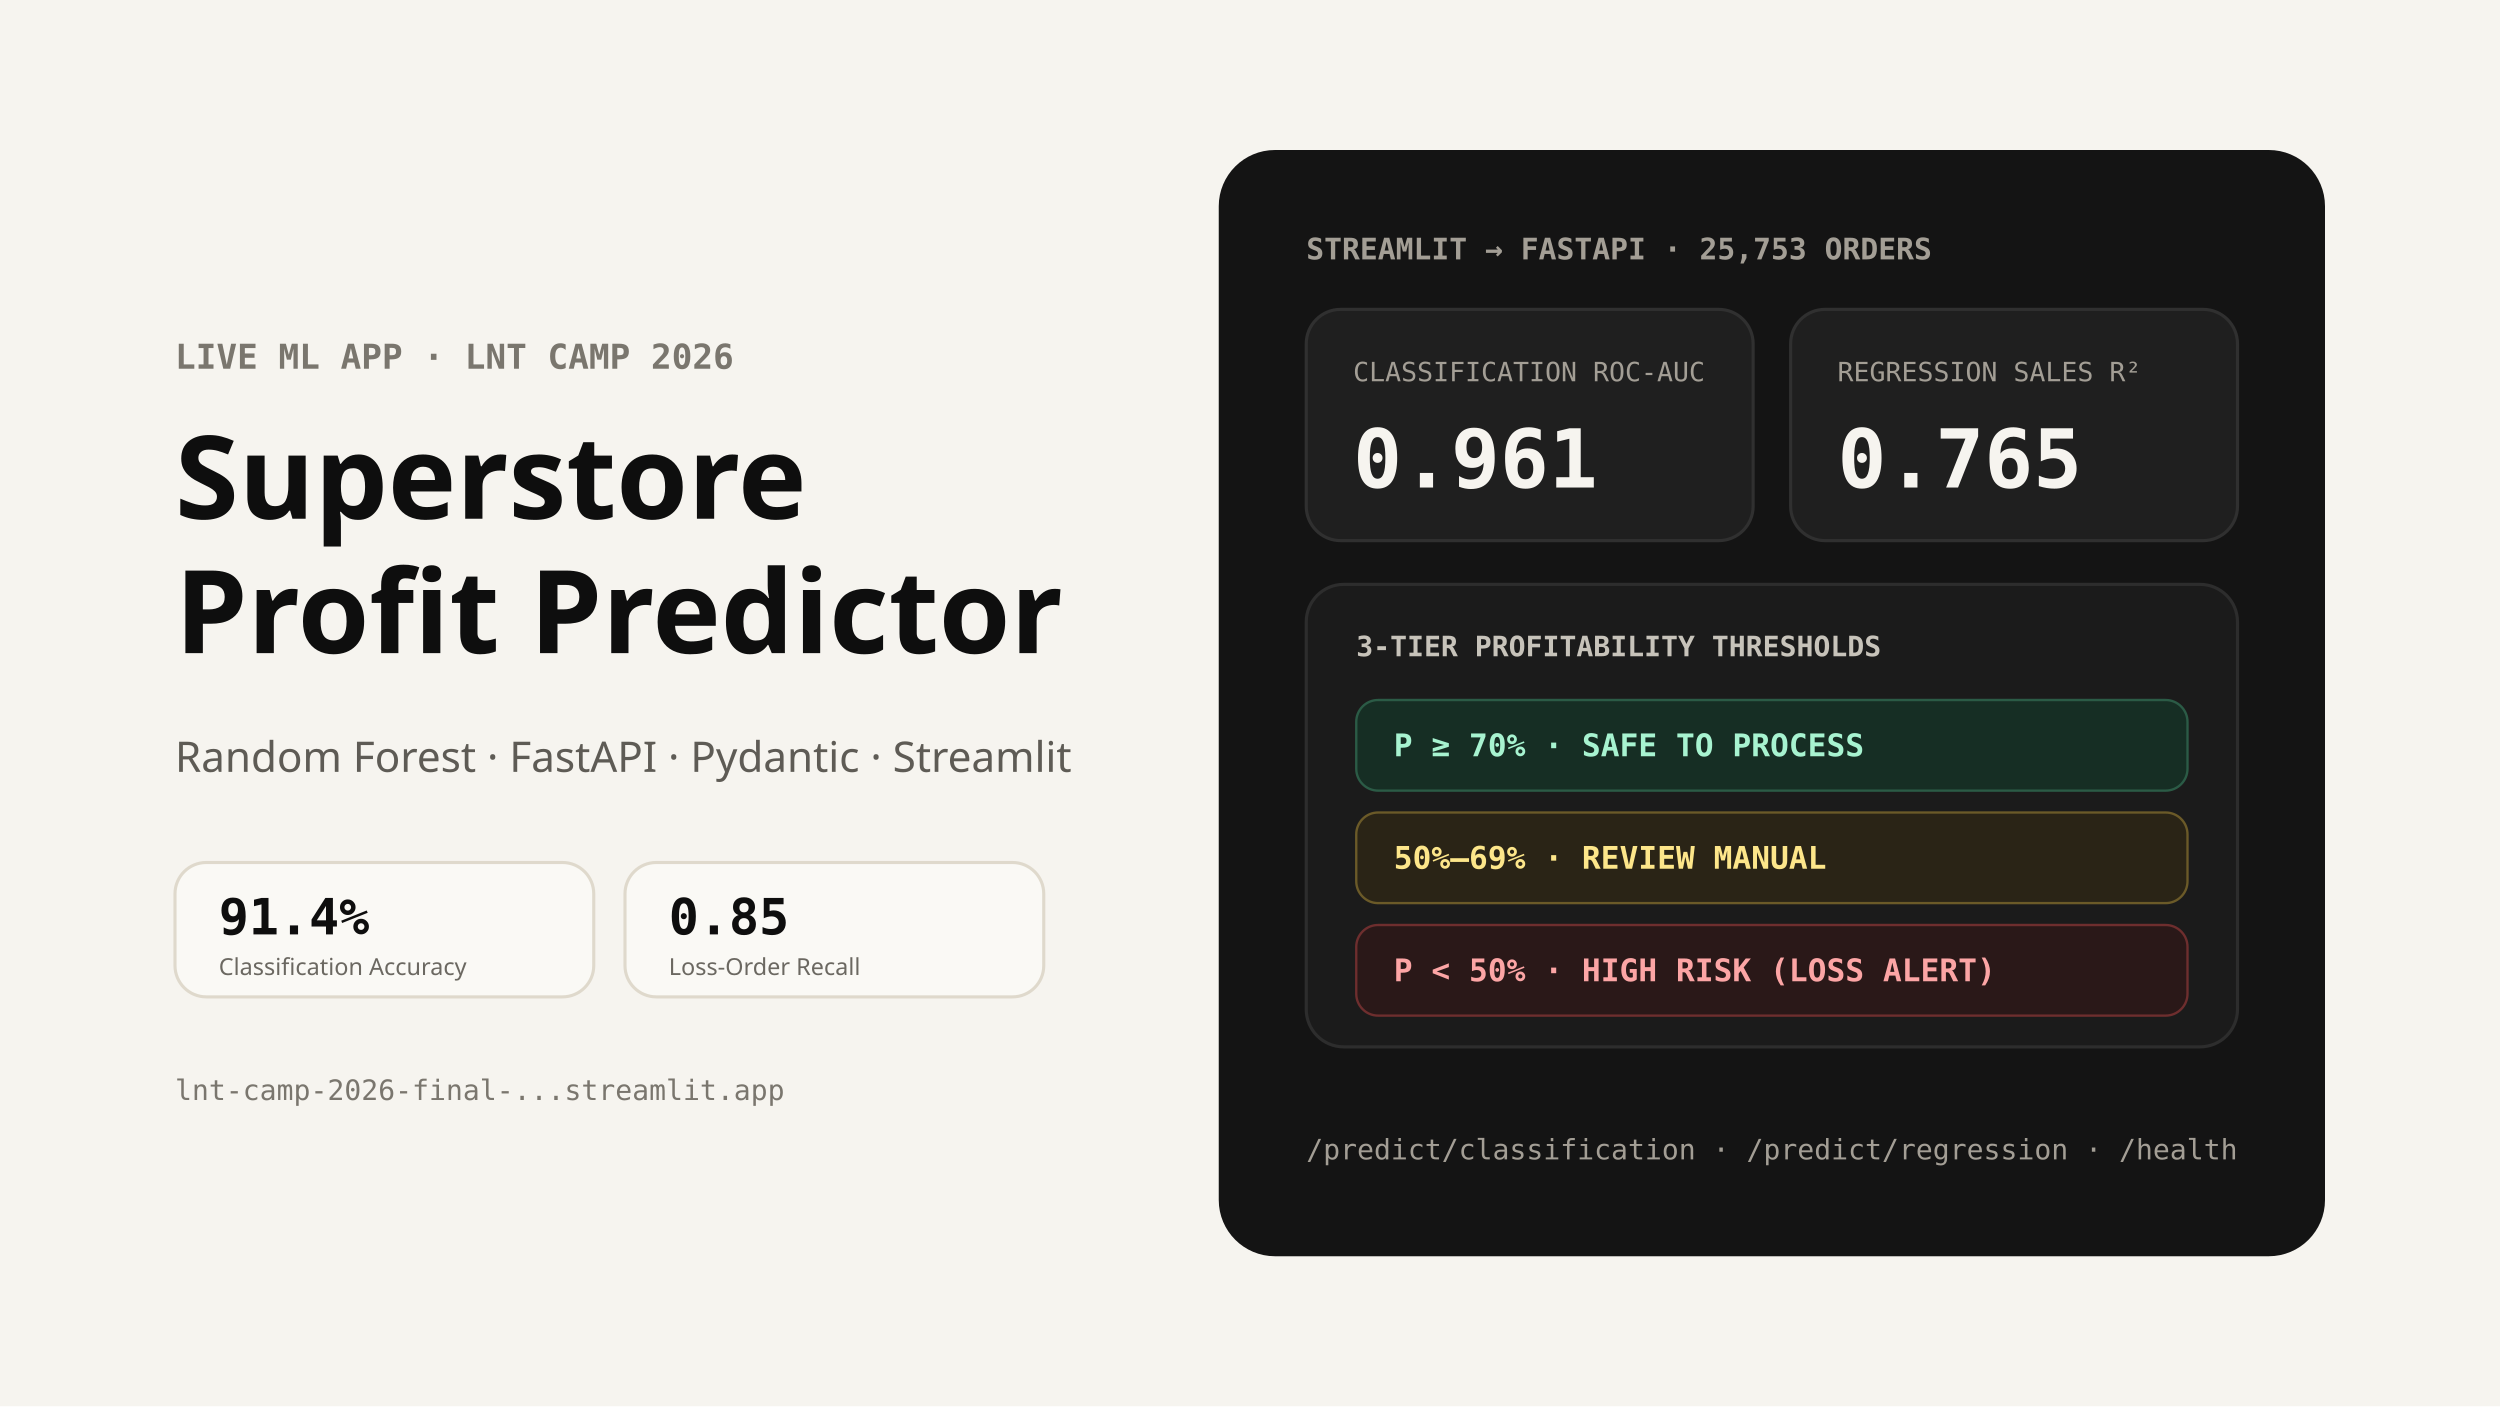
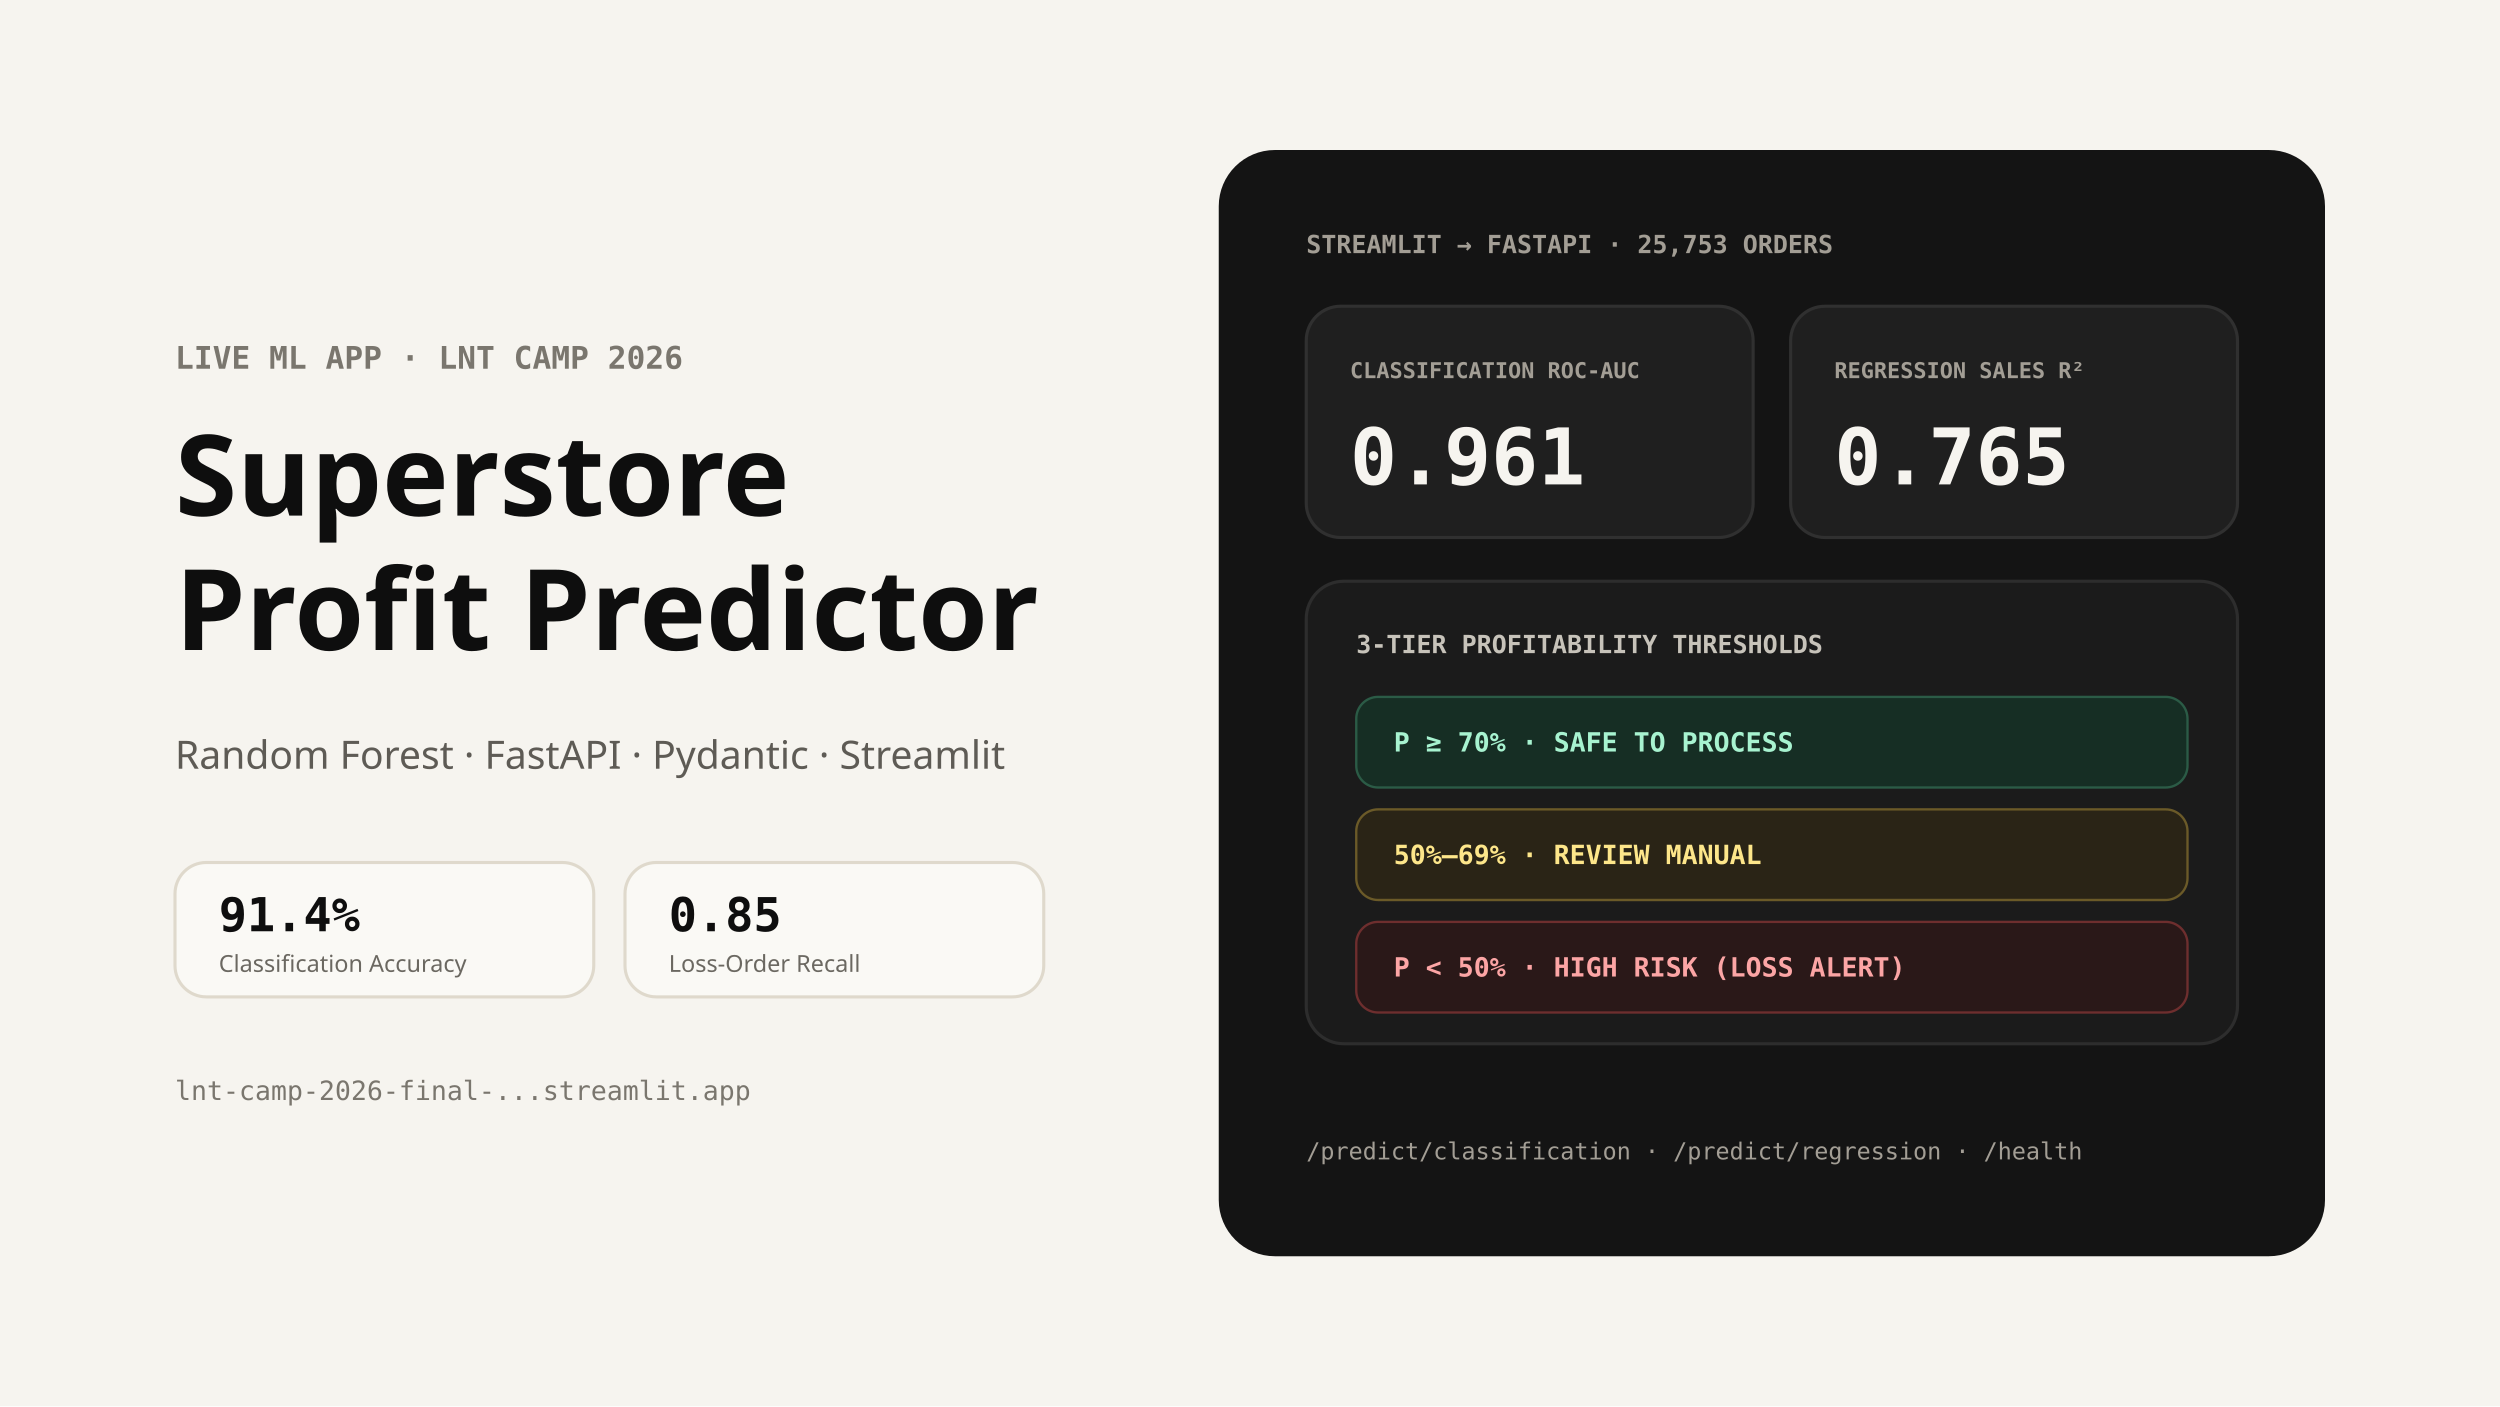
<svg xmlns="http://www.w3.org/2000/svg" viewBox="0 0 1600 900" fill="none">
  <rect width="1600" height="900" fill="#F6F4EF" />
  <rect x="780" y="96" width="708" height="708" rx="36" fill="#141414" />
-   <text x="836" y="166" fill="#A39E95" font-family="ui-monospace, monospace" font-size="19" font-weight="600">STREAMLIT → FASTAPI · 25,753 ORDERS</text>
-   <rect x="836" y="198" width="286" height="148" rx="22" fill="#1F1F1F" stroke="#303030" stroke-width="2" />
-   <text x="866" y="244" fill="#A39E95" font-family="ui-monospace, monospace" font-size="17">CLASSIFICATION ROC-AUC</text>
-   <text x="866" y="312" fill="#F6F4EF" font-family="ui-monospace, monospace" font-size="52" font-weight="800">0.961</text>
-   <rect x="1146" y="198" width="286" height="148" rx="22" fill="#1F1F1F" stroke="#303030" stroke-width="2" />
-   <text x="1176" y="244" fill="#A39E95" font-family="ui-monospace, monospace" font-size="17">REGRESSION SALES R²</text>
-   <text x="1176" y="312" fill="#F6F4EF" font-family="ui-monospace, monospace" font-size="52" font-weight="800">0.765</text>
-   <rect x="836" y="374" width="596" height="296" rx="24" fill="#1B1B1B" stroke="#2D2D2D" stroke-width="2" />
-   <text x="868" y="420" fill="#C7C3BA" font-family="ui-monospace, monospace" font-size="18" font-weight="700">3-TIER PROFITABILITY THRESHOLDS</text>
-   <rect x="868" y="448" width="532" height="58" rx="14" fill="#162E24" stroke="#2B5B46" stroke-width="1.5" />
-   <text x="892" y="484" fill="#A7F3D0" font-family="ui-monospace, monospace" font-size="20" font-weight="700">P ≥ 70%  · SAFE TO PROCESS</text>
-   <rect x="868" y="520" width="532" height="58" rx="14" fill="#2A2416" stroke="#6B5A28" stroke-width="1.5" />
-   <text x="892" y="556" fill="#FDE68A" font-family="ui-monospace, monospace" font-size="20" font-weight="700">50%–69%  · REVIEW MANUAL</text>
-   <rect x="868" y="592" width="532" height="58" rx="14" fill="#2A1818" stroke="#6E2E2E" stroke-width="1.5" />
-   <text x="892" y="628" fill="#FCA5A5" font-family="ui-monospace, monospace" font-size="20" font-weight="700">P &lt; 50%  · HIGH RISK (LOSS ALERT)</text>
-   <text x="836" y="742" fill="#A39E95" font-family="ui-monospace, monospace" font-size="18">/predict/classification · /predict/regression · /health</text>
-   <text x="112" y="236" fill="#7A766E" font-family="ui-monospace, monospace" font-size="22" font-weight="700">LIVE ML APP · LNT CAMP 2026</text>
-   <text x="112" y="332" fill="#0E0E0E" font-family="system-ui, sans-serif" font-size="74" font-weight="800">Superstore</text>
-   <text x="112" y="418" fill="#0E0E0E" font-family="system-ui, sans-serif" font-size="74" font-weight="800">Profit Predictor</text>
-   <text x="112" y="494" fill="#5E5B55" font-family="system-ui, sans-serif" font-size="27">Random Forest · FastAPI · Pydantic · Streamlit</text>
+   <text x="836" y="162" fill="#A39E95" font-family="ui-monospace, monospace" font-size="16" font-weight="600">STREAMLIT → FASTAPI · 25,753 ORDERS</text>
+   <rect x="836" y="196" width="286" height="148" rx="22" fill="#1F1F1F" stroke="#303030" stroke-width="2" />
+   <text x="864" y="242" fill="#A39E95" font-family="ui-monospace, monospace" font-size="14" font-weight="600">CLASSIFICATION ROC-AUC</text>
+   <text x="864" y="310" fill="#F6F4EF" font-family="ui-monospace, monospace" font-size="50" font-weight="800">0.961</text>
+   <rect x="1146" y="196" width="286" height="148" rx="22" fill="#1F1F1F" stroke="#303030" stroke-width="2" />
+   <text x="1174" y="242" fill="#A39E95" font-family="ui-monospace, monospace" font-size="14" font-weight="600">REGRESSION SALES R²</text>
+   <text x="1174" y="310" fill="#F6F4EF" font-family="ui-monospace, monospace" font-size="50" font-weight="800">0.765</text>
+   <rect x="836" y="372" width="596" height="296" rx="24" fill="#1B1B1B" stroke="#2D2D2D" stroke-width="2" />
+   <text x="868" y="418" fill="#C7C3BA" font-family="ui-monospace, monospace" font-size="16" font-weight="700">3-TIER PROFITABILITY THRESHOLDS</text>
+   <rect x="868" y="446" width="532" height="58" rx="14" fill="#162E24" stroke="#2B5B46" stroke-width="1.5" />
+   <text x="892" y="481" fill="#A7F3D0" font-family="ui-monospace, monospace" font-size="17" font-weight="700">P ≥ 70%  · SAFE TO PROCESS</text>
+   <rect x="868" y="518" width="532" height="58" rx="14" fill="#2A2416" stroke="#6B5A28" stroke-width="1.5" />
+   <text x="892" y="553" fill="#FDE68A" font-family="ui-monospace, monospace" font-size="17" font-weight="700">50%–69%  · REVIEW MANUAL</text>
+   <rect x="868" y="590" width="532" height="58" rx="14" fill="#2A1818" stroke="#6E2E2E" stroke-width="1.5" />
+   <text x="892" y="625" fill="#FCA5A5" font-family="ui-monospace, monospace" font-size="17" font-weight="700">P &lt; 50%  · HIGH RISK (LOSS ALERT)</text>
+   <text x="836" y="742" fill="#A39E95" font-family="ui-monospace, monospace" font-size="15">/predict/classification · /predict/regression · /health</text>
+   <text x="112" y="236" fill="#7A766E" font-family="ui-monospace, monospace" font-size="20" font-weight="700">LIVE ML APP · LNT CAMP 2026</text>
+   <text x="112" y="330" fill="#0E0E0E" font-family="system-ui, sans-serif" font-size="72" font-weight="800">Superstore</text>
+   <text x="112" y="416" fill="#0E0E0E" font-family="system-ui, sans-serif" font-size="72" font-weight="800">Profit Predictor</text>
+   <text x="112" y="492" fill="#5E5B55" font-family="system-ui, sans-serif" font-size="25">Random Forest · FastAPI · Pydantic · Streamlit</text>
  <rect x="112" y="552" width="268" height="86" rx="20" fill="#FAF9F5" stroke="#DFD9CC" stroke-width="2" />
-   <text x="140" y="598" fill="#0E0E0E" font-family="ui-monospace, monospace" font-size="32" font-weight="800">91.4%</text>
-   <text x="140" y="624" fill="#6B6861" font-family="system-ui, sans-serif" font-size="15">Classification Accuracy</text>
+   <text x="140" y="596" fill="#0E0E0E" font-family="ui-monospace, monospace" font-size="30" font-weight="800">91.4%</text>
+   <text x="140" y="622" fill="#6B6861" font-family="system-ui, sans-serif" font-size="15">Classification Accuracy</text>
  <rect x="400" y="552" width="268" height="86" rx="20" fill="#FAF9F5" stroke="#DFD9CC" stroke-width="2" />
-   <text x="428" y="598" fill="#0E0E0E" font-family="ui-monospace, monospace" font-size="32" font-weight="800">0.85</text>
-   <text x="428" y="624" fill="#6B6861" font-family="system-ui, sans-serif" font-size="15">Loss-Order Recall</text>
-   <text x="112" y="704" fill="#7A766E" font-family="ui-monospace, monospace" font-size="18">lnt-camp-2026-final-...streamlit.app</text>
+   <text x="428" y="596" fill="#0E0E0E" font-family="ui-monospace, monospace" font-size="30" font-weight="800">0.85</text>
+   <text x="428" y="622" fill="#6B6861" font-family="system-ui, sans-serif" font-size="15">Loss-Order Recall</text>
+   <text x="112" y="704" fill="#7A766E" font-family="ui-monospace, monospace" font-size="17">lnt-camp-2026-final-...streamlit.app</text>
</svg>
